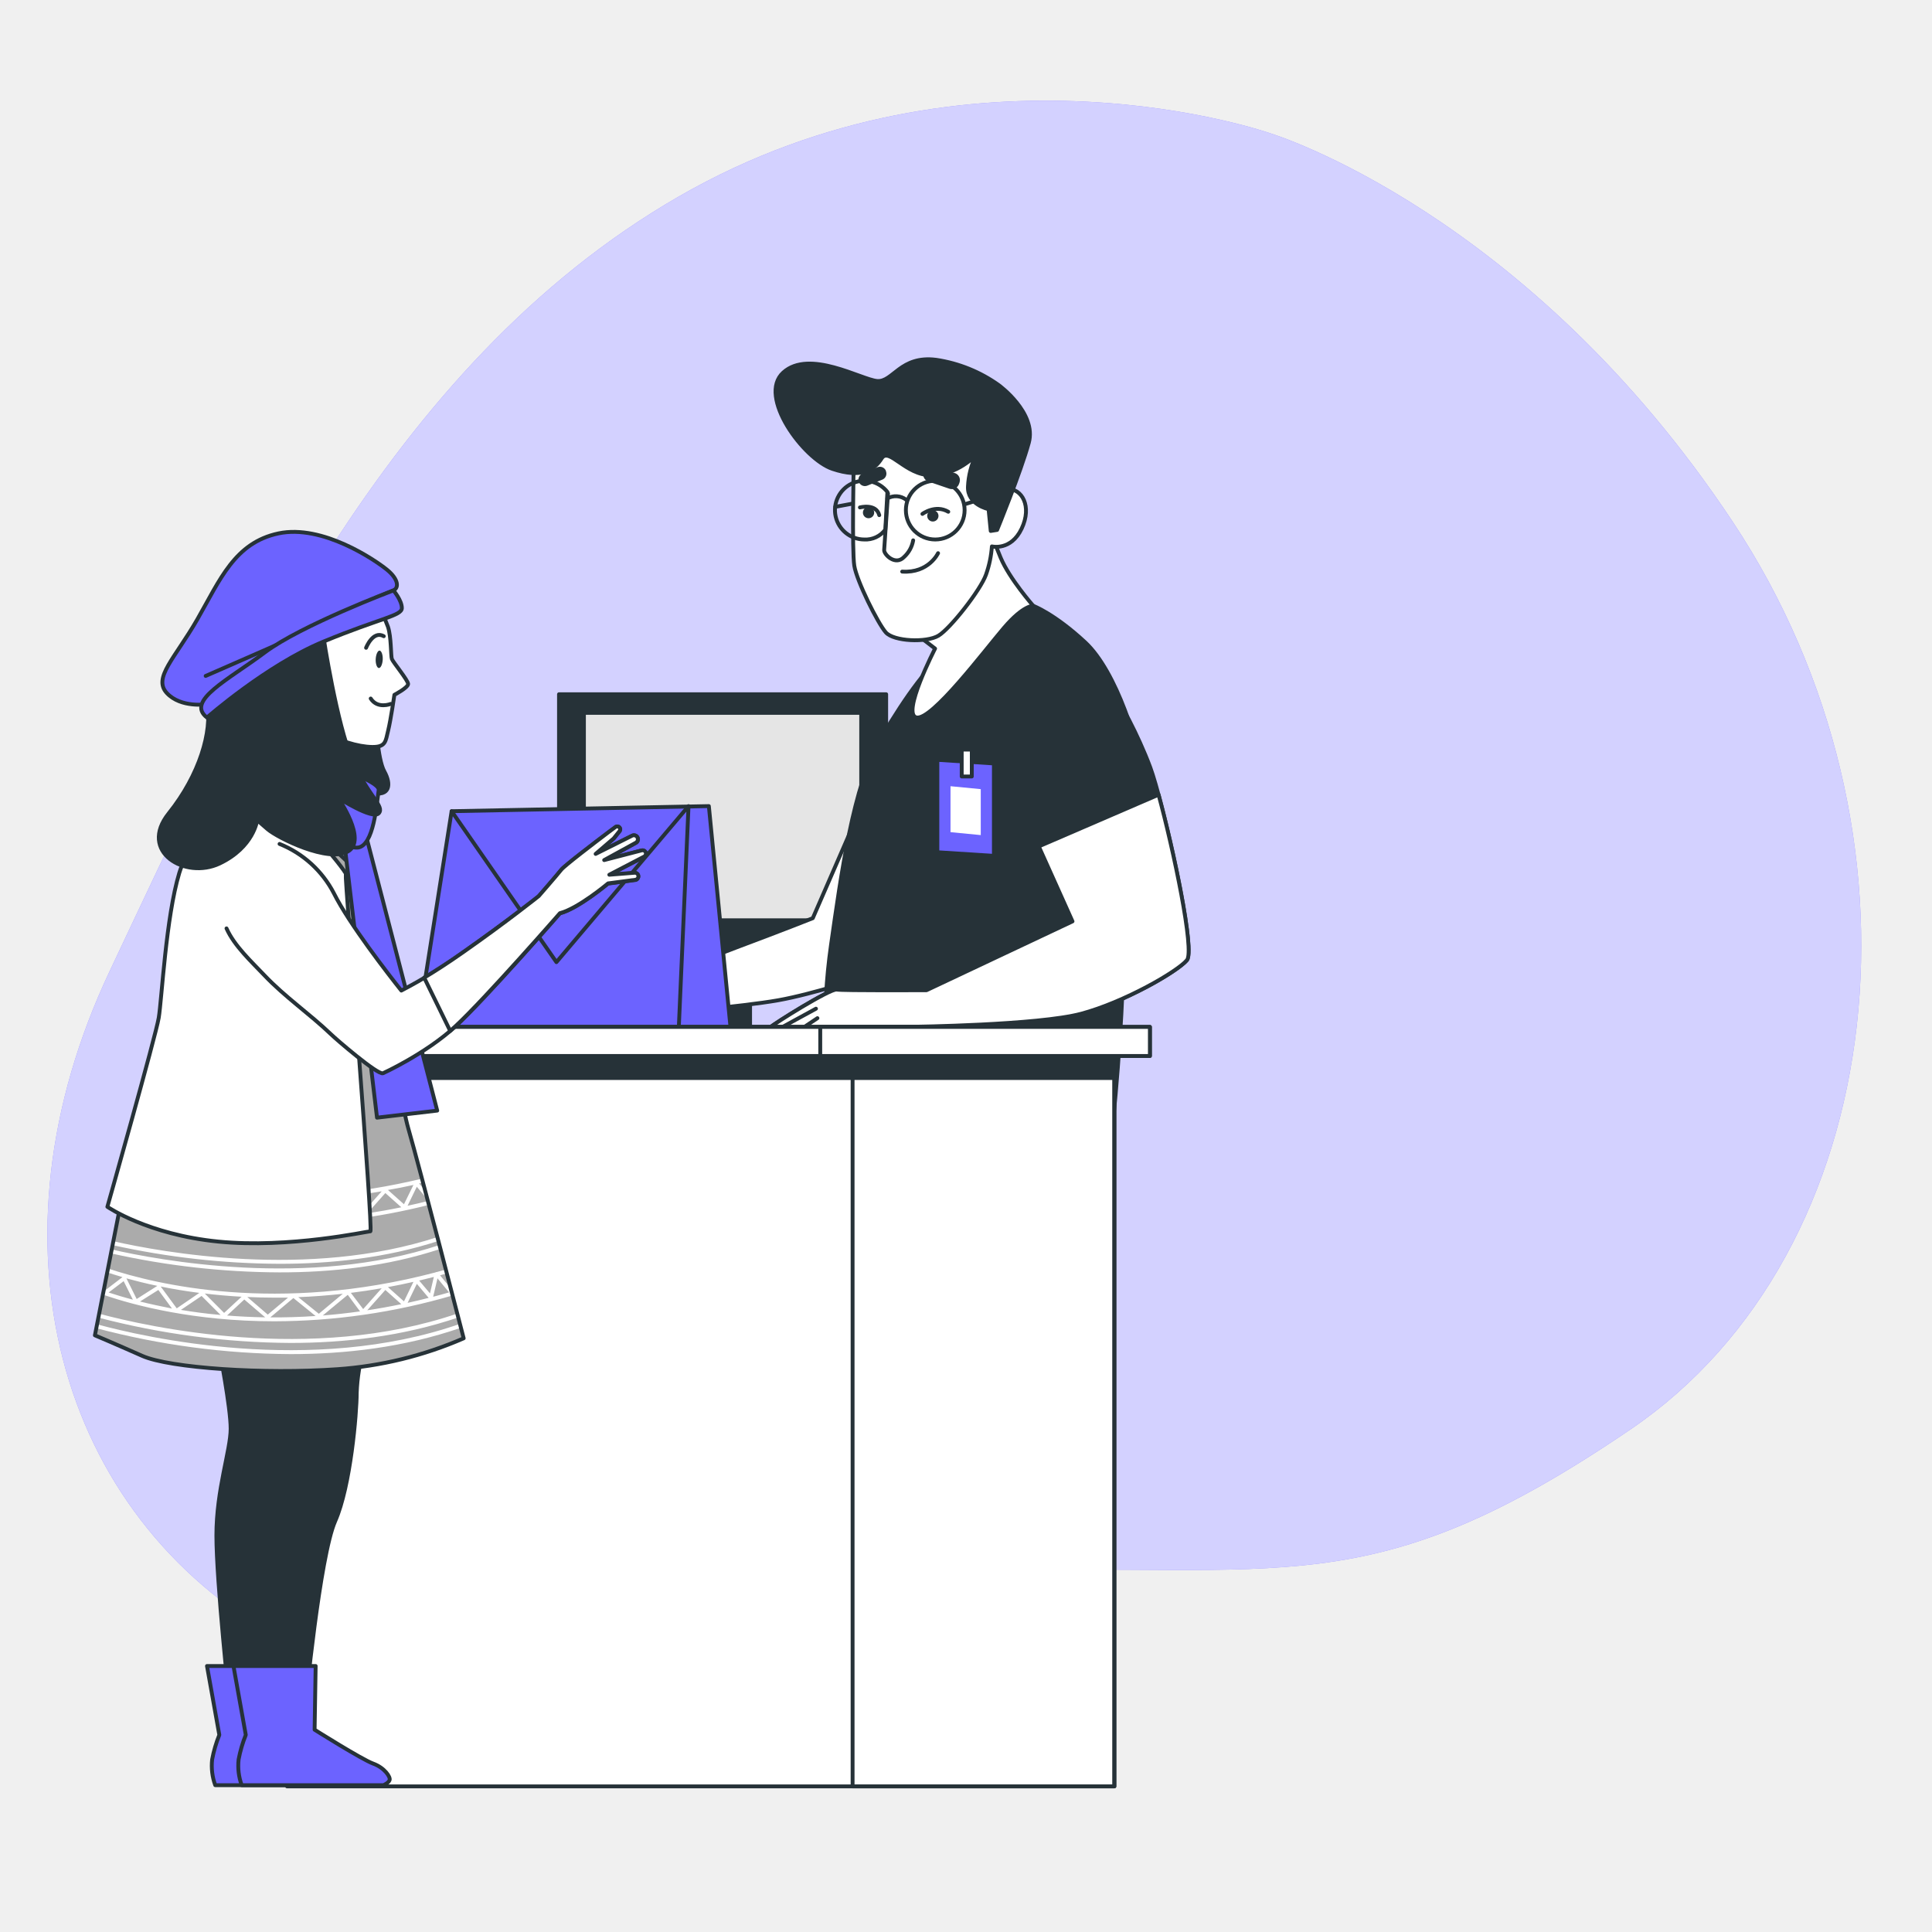
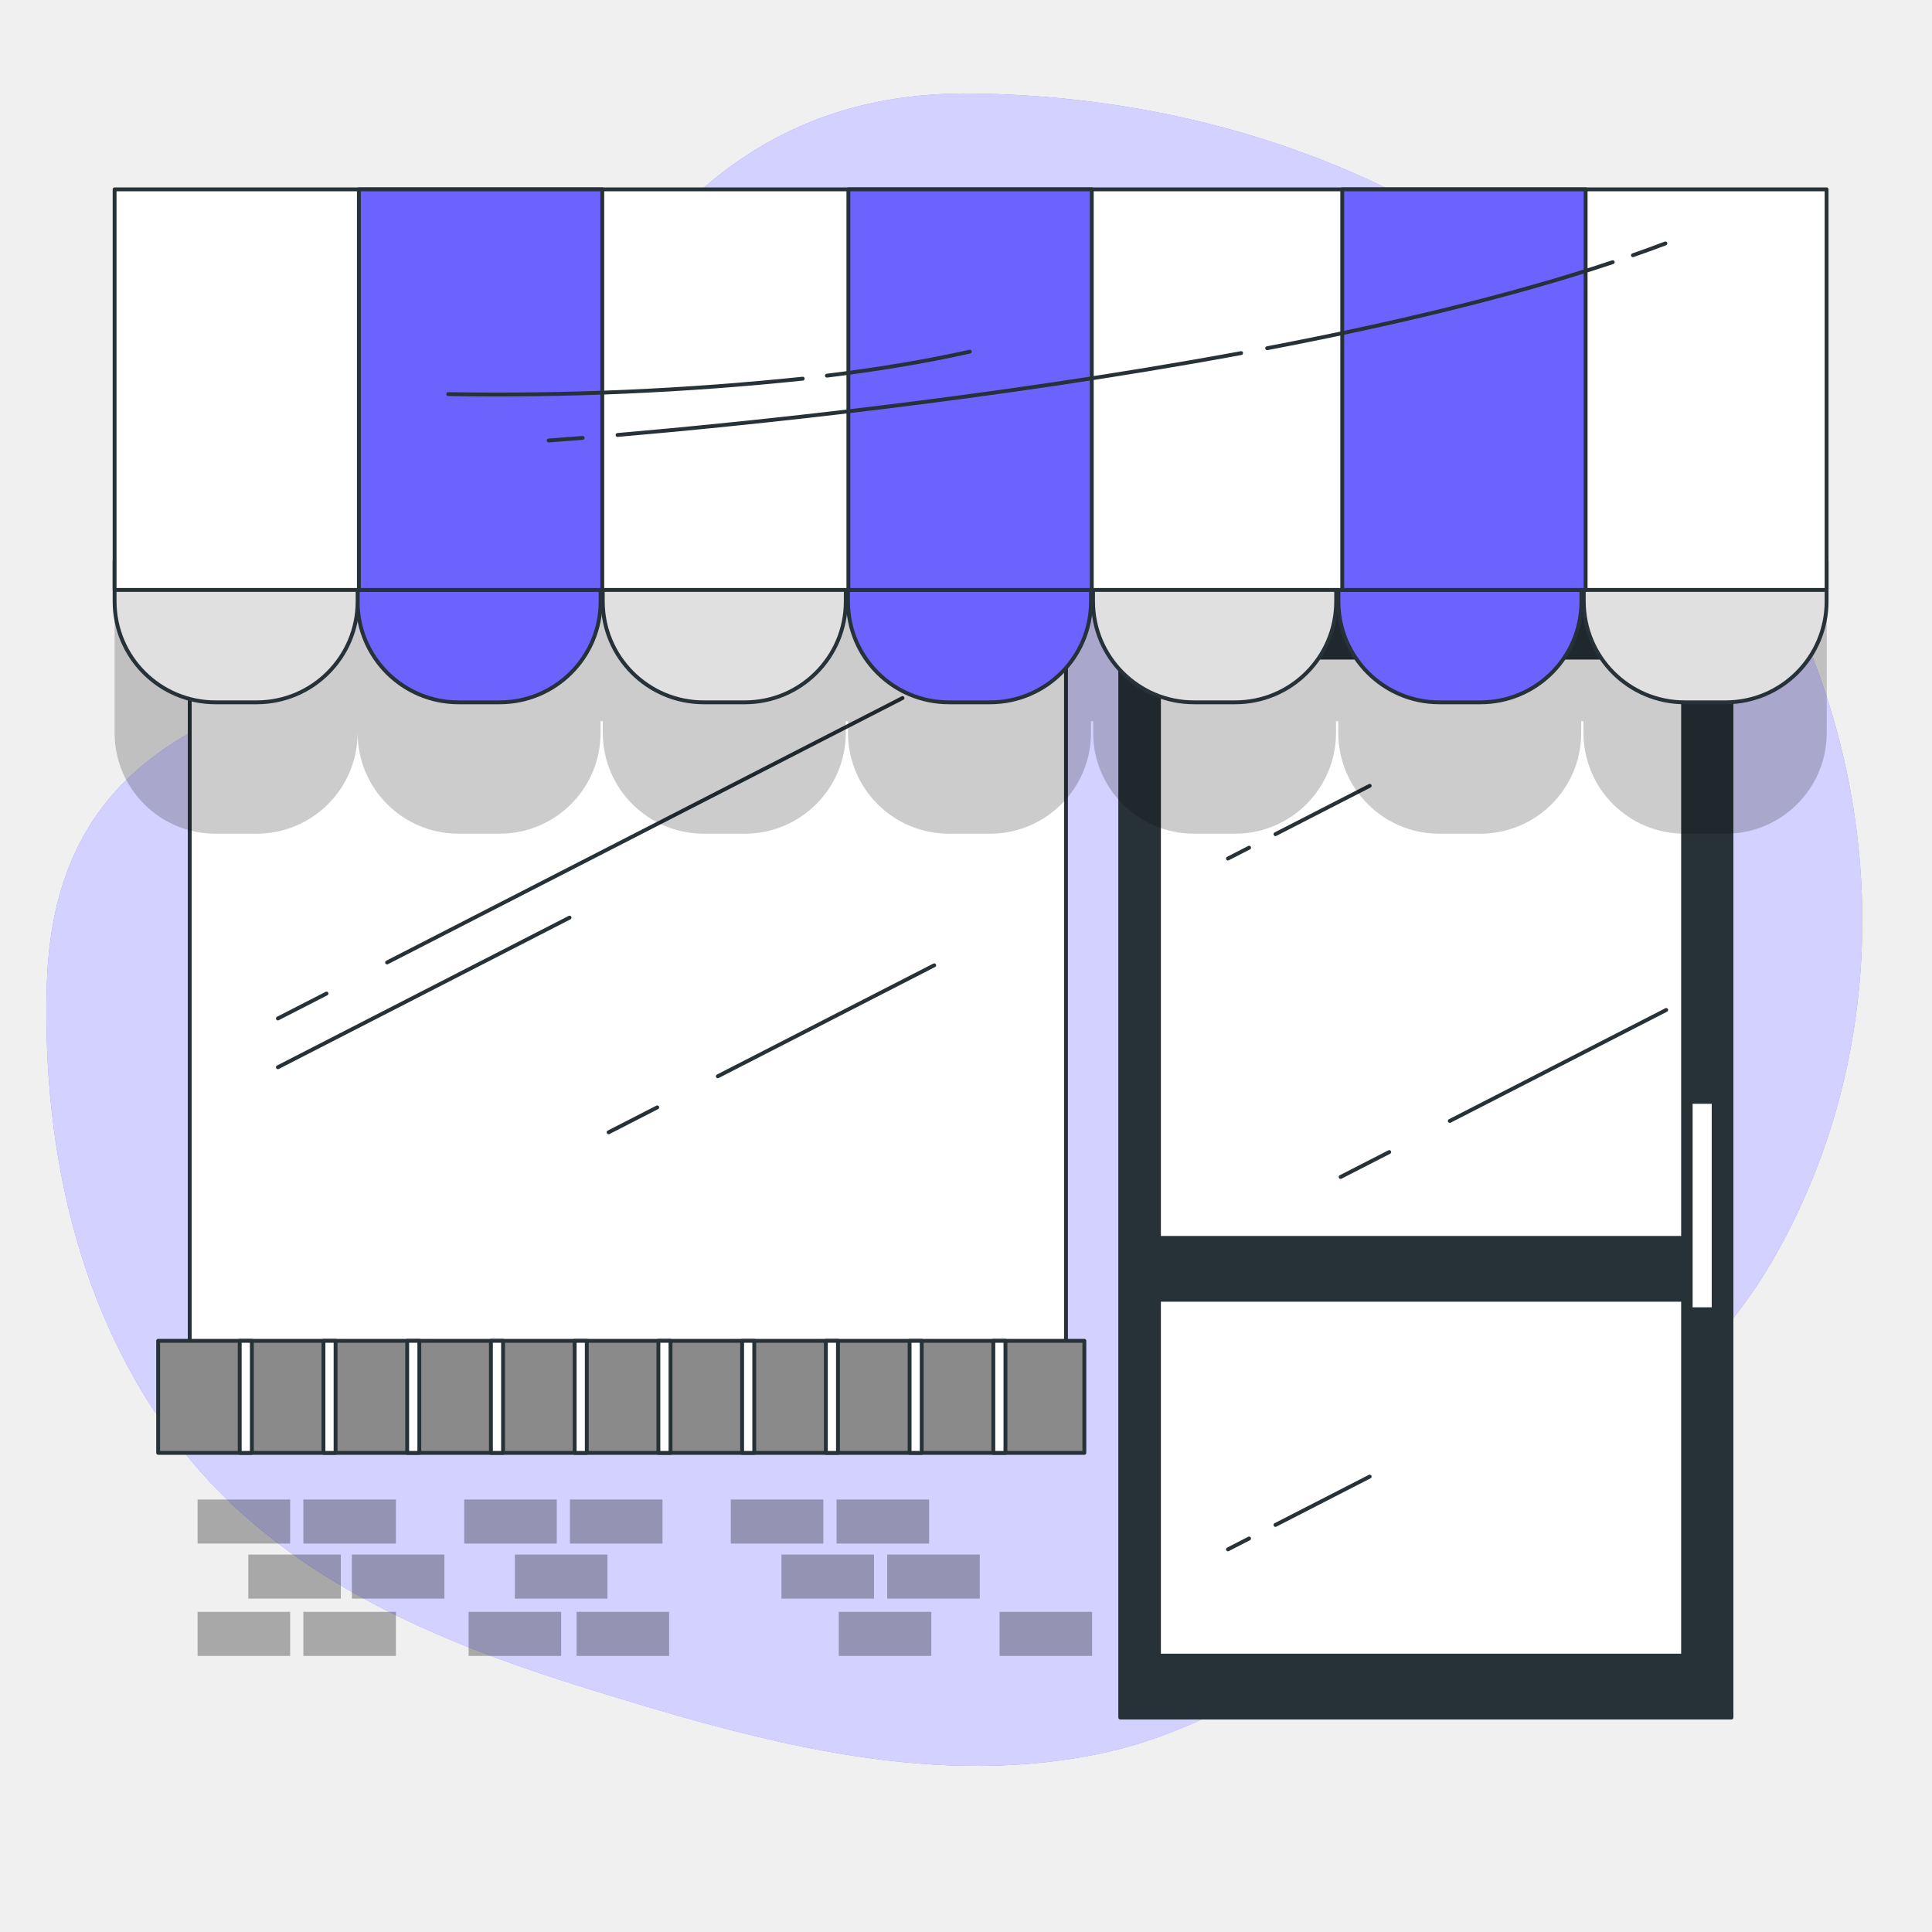
<svg xmlns="http://www.w3.org/2000/svg" viewBox="0 0 500 500">
-   <path d="M329 34.58s-77.4-27.52-153.37 16.3S61.3 181.67 28.38 251.34s-14 140.55 44 172.86 97.43-15.32 178.79-17.64 103.27 9.31 170.83-36.65 79.71-154.51 26.46-234.82S329 34.58 329 34.58z" fill="#6c63ff" />
-   <path d="M329 34.58s-77.4-27.52-153.37 16.3S61.3 181.67 28.38 251.34s-14 140.55 44 172.86 97.43-15.32 178.79-17.64 103.27 9.31 170.83-36.65 79.71-154.51 26.46-234.82S329 34.58 329 34.58z" fill="#fff" opacity=".7" />
-   <path fill="#263238" stroke="#263238" stroke-linecap="round" stroke-linejoin="round" d="M179.88 205h14.24v63.33h-14.24z" />
-   <path fill="#263238" stroke="#263238" stroke-linecap="round" stroke-linejoin="round" d="M144.67 179.67h84.67V243h-84.67z" />
-   <path fill="#e5e5e5" stroke="#263238" stroke-linecap="round" stroke-linejoin="round" d="M151.12 184.49h71.76v53.68h-71.76z" />
-   <path d="M278.28 449.13L277.13 462h-47.2s-1.14-5.15 1.43-7.15 12-3.72 14-4.29 6-3.72 6-3.72z" fill="#263238" stroke="#263238" stroke-linecap="round" stroke-linejoin="round" />
-   <path d="M277.38 459.06l-.25 2.94h-47.2a13.24 13.24 0 01-.24-2.9c13.53-.05 39.1-.1 47.69-.04z" fill="#919191" stroke="#263238" stroke-linecap="round" stroke-linejoin="round" />
-   <path d="M278 314.69s-1.43 33.75-1.43 42.62 7.15 25.46 7.44 35.18-4.87 50.92-4.87 50.92l-21.45-.29s-1.69-17.12-2.3-33.46-7.15-55.78-8.58-68.94-4.58-27.18-4.58-27.18z" fill="#263238" stroke="#263238" stroke-linecap="round" stroke-linejoin="round" />
-   <path fill="#919191" stroke="#263238" stroke-linecap="round" stroke-linejoin="round" d="M281.71 440.55l-1.72 9.44-22.31-1.15v-10.58l24.03 2.29z" />
-   <path d="M284 292.09s-2.58 12.87-3.72 18.59-6.87 20.89-7.15 27.46-2.58 31.47-2.58 45.2-.57 17.16-3.43 28.89-5.72 30.61-5.72 30.61a71 71 0 01-12.87-.86 37.28 37.28 0 01-13.16-4.58l-.29-5.43s-1.43-7.73-2-10 3.43-12.59 3.43-13.73-3.14-4.87-4.29-10.59-5.15-39.47-5.15-44.34-1.71-38.61-1.71-38.61-3.44-21.74-3.44-24.32 46.63-2.86 54.35-3.43 10.3.85 7.73 5.14z" fill="#919191" stroke="#263238" stroke-linecap="round" stroke-linejoin="round" />
-   <path d="M244 298.38s6.29 10.3 13.73 13.45M254.7 336.44l-.45 2.28M261.97 299.53l-6.47 32.86M268 340.15a119.85 119.85 0 01-13.16 1.14h-17.47l-.28 6.29a65.6 65.6 0 0014.58 1.15 113.76 113.76 0 0016.31-2z" fill="none" stroke="#263238" stroke-linecap="round" stroke-linejoin="round" />
-   <path d="M268 346.73s-.57 11.15-.29 19.45-3.14 9.72-6.86 9.72-20.31 2-22.6.29-3.15-6.29-2.29-10 1.15-18.6 1.15-18.6" fill="none" stroke="#263238" stroke-linecap="round" stroke-linejoin="round" />
-   <path d="M259.68 452l-.86 10h-47.19s-1.15-5.15 1.43-7.15 12-3.72 14-4.29 6-3.72 6-3.72z" fill="#263238" stroke="#263238" stroke-linecap="round" stroke-linejoin="round" />
-   <path d="M259.08 459.06l-.26 2.94h-47.19a12.87 12.87 0 01-.25-2.9c13.53-.05 39.1-.1 47.7-.04zM264.55 439.12s-.58 13.16-2.87 13.73-31.46-4.29-31.75-6.58 2.58-6.58 2.86-8 .29-3.72 1.43-5.43 22.89 3.42 30.33 6.28z" fill="#fff" stroke="#263238" stroke-linecap="round" stroke-linejoin="round" />
-   <path d="M146.52 261.4s-4.62 1.18-5.9 2.26-3 3.93-2.45 5.1 1.57.69 2 .1a17.3 17.3 0 014.13-4.42 46.41 46.41 0 015.4-2.75 4.24 4.24 0 00-3.18-.29z" fill="#e5e5e5" stroke="#263238" stroke-linecap="round" stroke-linejoin="round" />
-   <path d="M230.25 191.86l-19.9 45.76s-6.63 2.66-19.9 7.63-27.19 11.28-30.51 12.27-11.27 2.65-15.25 5-7.41 7.11-4.76 7.44c.93.12 1 1.08 3.34.79a5.78 5.78 0 002.56-1.28 19.61 19.61 0 015.82-3 21.79 21.79 0 018.81-.47 14.25 14.25 0 004 0 37.89 37.89 0 004.42-3.48s23.21-2 32.5-3.65 23.21-6.3 23.21-6.3l14.93-60.36z" fill="#fff" stroke="#263238" stroke-linecap="round" stroke-linejoin="round" />
-   <path d="M151.32 262.5s-9.62 3.31-10.28 7.29" fill="none" stroke="#263238" stroke-linecap="round" stroke-linejoin="round" />
-   <path d="M168.9 262.5a26.5 26.5 0 01-4.65 3.64c-2.32 1.33-5.3.67-7.62 2s-3 2.32-5.64 2-2.66-2.65.66-3.64a18.82 18.82 0 004.31-1.66l2-2.32" fill="#fff" stroke="#263238" stroke-linecap="round" stroke-linejoin="round" />
-   <path fill="#6c63ff" stroke="#263238" stroke-linecap="round" stroke-linejoin="round" d="M183.45 208.62l-66.57 1.32-9.22 58.57 81.72.66-5.93-60.55z" />
-   <path fill="none" stroke="#263238" stroke-linecap="round" stroke-linejoin="round" d="M175.56 268.51l2.63-59.89L144 249l-27.12-39.06" />
-   <path d="M267.41 156.79s5.43 2 13.44 9.44 14.3 26.89 15.16 37.19-5.43 41.76-5.43 49.48-2.29 40.91-3.44 41.77-37.18 3.71-53.2 2.86-16.88-7.16-18.59-13.16-2.87-21.74-.29-39.76 5.72-41.48 12.87-53.49 12-18.31 18-23.75 17.19-11.15 21.48-10.58z" fill="#263238" stroke="#263238" stroke-linecap="round" stroke-linejoin="round" />
-   <path fill="#6c63ff" d="M256.72 220.96l-13.63-.87v-22.91l13.63.87v22.91z" />
-   <path fill="#fff" stroke="#263238" stroke-linecap="round" stroke-linejoin="round" d="M248.89 193.99h2.61v6.96h-2.61z" />
-   <path fill="#fff" d="M253.82 216.12l-7.83-.76v-11.89l7.83.76v11.89z" />
-   <path d="M256.83 192.35l20.73 46.1-37.78 17.82s-21.56.12-23.24-.17-16.48 9-17.23 9.8a1.1 1.1 0 00.08 1.58s-1.87 1.76-.56 2.77l1.3 1s-.14.84 1.76 1.87 2.77.56 2.77.56a23.17 23.17 0 003.67-1.11c1.59-.68 6.42-4.54 7.26-4.39s10.25 1.5 14 1.36 6.64-3.81 6.64-3.81 32.45-.41 43.55-3.37 24.89-10.92 27.39-13.88-6.34-41.45-9.49-49.9-8.1-17.54-9.51-18.91" fill="#263238" stroke="#263238" stroke-linecap="round" stroke-linejoin="round" />
-   <path d="M204.66 273.68s-.86.46-2.77-.56-1.76-1.87-1.76-1.87l-1.3-1c-1.31-1 .56-2.77.56-2.77a1.1 1.1 0 01-.08-1.58c.75-.82 15.54-10.09 17.23-9.8s23.24.17 23.24.17l37.78-17.82-8.72-19.4 31-13.38c3.82 14.05 9.4 40.39 7.34 42.81-2.5 3-16.29 10.92-27.39 13.88s-43.55 3.37-43.55 3.37-2.89 3.67-6.64 3.81-13.17-1.22-14-1.36-5.67 3.71-7.27 4.39a22.88 22.88 0 01-3.67 1.11z" fill="#fff" stroke="#263238" stroke-linecap="round" stroke-linejoin="round" />
-   <path fill="none" stroke="#263238" stroke-linecap="round" stroke-linejoin="round" d="M199.39 267.48l11.78-6.43M200.49 270.89l11.06-7.39M203.3 273.64a1.11 1.11 0 01.58-1.5c1-.46 9.11-6.28 9.11-6.28" />
-   <path d="M237.19 164.17l4.81 3.68s-8.77 17-4.81 17.83 17.55-17.26 22.64-23.21 7.58-5.68 7.58-5.68-6.16-7-8.43-12.43-3.39-8.77-3.39-8.77z" fill="#fff" stroke="#263238" stroke-linecap="round" stroke-linejoin="round" />
-   <path d="M220.94 120.15s-.48 22.33.15 26.27 6.08 14.88 8.15 17.24 10.54 2.7 13.62.86 10.92-11.85 12.31-15.79a27.41 27.41 0 001.53-7.32s4.92 1.24 7.7-4.6 0-10.46-3.66-10.21l-3.13 1.51s4.29-11.13 1.59-15.42-26.65-2.15-31.58-1.37-6.68 8.83-6.68 8.83z" fill="#fff" stroke="#263238" stroke-linecap="round" stroke-linejoin="round" />
-   <path d="M238.72 133s3.35-2.51 6.69-.56M222.55 131.32s4.18-1.11 5 2" fill="none" stroke="#263238" stroke-linecap="round" stroke-linejoin="round" />
-   <path d="M226.24 132.66a1.46 1.46 0 11-1.46-1.46 1.47 1.47 0 011.46 1.46zM242.88 133.51a1.46 1.46 0 11-1.46-1.46 1.46 1.46 0 011.46 1.46z" fill="#263238" />
-   <path d="M241.22 121.37l5.62 1.49a1.44 1.44 0 011 1.89l-.14.38a1.46 1.46 0 01-1.83.88l-5.47-1.87a1.44 1.44 0 01-.89-1.87h0a1.44 1.44 0 011.71-.9zM228.8 122v.09a1.17 1.17 0 01-.63 1.57l-3.9 1.56a1.18 1.18 0 01-1.6-.91h0a1.18 1.18 0 01.7-1.26l3.86-1.65a1.18 1.18 0 011.57.6z" fill="#263238" stroke="#263238" stroke-linecap="round" stroke-linejoin="round" />
-   <path d="M242.77 143.16s-2.4 5.21-9.28 4.77" fill="none" stroke="#263238" stroke-linecap="round" stroke-linejoin="round" />
-   <path d="M229.82 127.7s-.91 13.55-1 14.65 2.87 4.16 5.13 1.82a7.62 7.62 0 002.38-4.33" fill="#fff" stroke="#263238" stroke-linecap="round" stroke-linejoin="round" />
-   <path d="M229.66 127.32a7.6 7.6 0 10-6 12.3 6.35 6.35 0 005.46-2.56z" fill="none" stroke="#263238" stroke-linecap="round" stroke-linejoin="round" />
-   <circle cx="242.04" cy="132.02" r="7.6" fill="none" stroke="#263238" stroke-linecap="round" stroke-linejoin="round" />
-   <path fill="none" stroke="#263238" stroke-linecap="round" stroke-linejoin="round" d="M249.67 130.5l11.83-3.67M216.17 131.17l4.5-.84M229.66 129a4.4 4.4 0 014.87.34" />
-   <path d="M258.46 99.66s9.92 7.18 7.79 14.94-8.2 22.55-8.2 22.55l-1.65.26-.56-5.64s-5.58-1.13-5.33-5.89a20.57 20.57 0 012.08-8.09S247.69 123 241 123s-10.95-7.36-12.83-4.36-5.24 5.22-12.72 2.71-19.52-18.8-12.75-24.94 20.19 1.83 24.29 2.19 6-6.69 15.31-5.48a37.35 37.35 0 0116.16 6.54z" fill="#263238" stroke="#263238" stroke-linecap="round" stroke-linejoin="round" />
-   <path fill="#fff" stroke="#263238" stroke-linecap="round" stroke-linejoin="round" d="M74.28 265.76H288.4v196.55H74.28z" />
-   <path fill="#263238" stroke="#263238" stroke-linecap="round" stroke-linejoin="round" d="M74.28 265.76H288.4v13.23H74.28z" />
-   <path fill="none" stroke="#263238" stroke-linecap="round" stroke-linejoin="round" d="M220.65 265.76h67.75v196.55h-67.75z" />
-   <path fill="#fff" stroke="#263238" stroke-linecap="round" stroke-linejoin="round" d="M65.08 265.76H297.6v7.53H65.08z" />
-   <path fill="#fff" stroke="#263238" stroke-linecap="round" stroke-linejoin="round" d="M212.28 265.76h85.31v7.53h-85.31z" />
+   <path d="M416 89.8a218.12 218.12 0 00-59.47-42.19c-32.79-15.5-68.91-23-105-23.41-105.57-1.3-113.6 124.06-146.06 141.49s-91.33 19.48-93.36 89.21C10.83 298.75 21 343.84 49.43 378c26.09 31.29 64.4 47.15 102.15 58.87C194 450 238.93 463 283.53 454.07c45.76-9.07 77.91-45.74 115.47-70.49 23.66-15.59 44.9-32 59.51-57 1.74-3 3.38-6 4.94-9.13 19.55-38.86 23.39-83.68 12.6-125.73C466.39 154 444.55 118 416 89.8z" fill="#6c63ff" />
+   <path d="M416 89.8a218.12 218.12 0 00-59.47-42.19c-32.79-15.5-68.91-23-105-23.41-105.57-1.3-113.6 124.06-146.06 141.49s-91.33 19.48-93.36 89.21C10.83 298.75 21 343.84 49.43 378c26.09 31.29 64.4 47.15 102.15 58.87C194 450 238.93 463 283.53 454.07c45.76-9.07 77.91-45.74 115.47-70.49 23.66-15.59 44.9-32 59.51-57 1.74-3 3.38-6 4.94-9.13 19.55-38.86 23.39-83.68 12.6-125.73C466.39 154 444.55 118 416 89.8z" fill="#fff" opacity=".7" />
+   <path fill="#263238" stroke="#263238" stroke-linecap="round" stroke-linejoin="round" d="M289.92 156.17H448.1V444.5H289.92z" />
+   <path fill="#fff" stroke="#263238" stroke-linecap="round" stroke-linejoin="round" d="M299.94 170.19h135.64v150.17H299.94zM359.53 298.15l-12.58 6.45M431.21 261.38l-56 28.72M323.26 219.38l-5.47 2.81M354.47 203.37l-24.38 12.51M299.94 336.38h135.64v92.1H299.94z" />
+   <path fill="#fff" d="M438.05 285.66h4.94v52.67h-4.94z" />
+   <path fill="#fff" stroke="#263238" stroke-linecap="round" stroke-linejoin="round" d="M323.26 398.16l-5.47 2.81M354.47 382.14l-24.38 12.51" />
+   <g opacity=".3">
+     <path d="M51.14 388.07h23.95v11.4H51.14zM78.51 388.07h23.95v11.4H78.51zM78.51 417.15h23.95v11.4H78.51zM217.07 417.15h23.95v11.4h-23.95zM258.69 417.15h23.95v11.4h-23.95zM51.14 417.15h23.95v11.4H51.14zM149.22 417.15h23.95v11.4h-23.95zM121.28 417.15h23.95v11.4h-23.95zM64.26 402.32h23.95v11.4H64.26zM91.06 402.32h23.95v11.4H91.06zM120.14 388.07h23.95v11.4h-23.95zM147.5 388.07h23.95v11.4H147.5zM133.25 402.32h23.95v11.4h-23.95zM189.13 388.07h23.95v11.4h-23.95zM216.5 388.07h23.95v11.4H216.5zM202.24 402.32h23.95v11.4h-23.95zM229.61 402.32h23.95v11.4h-23.95z" />
+   </g>
+   <path fill="#fff" stroke="#263238" stroke-linecap="round" stroke-linejoin="round" d="M49.1 156.44h226.78v206.23H49.1zM84.5 257.13l-12.58 6.45M233.57 180.65l-133.39 68.43M147.4 237.48L71.92 276.2M170.09 286.59l-12.58 6.45M241.77 249.82l-56 28.72" />
+   <path fill="#8a8a8a" stroke="#263238" stroke-linecap="round" stroke-linejoin="round" d="M40.93 347h239.7v29H40.93z" />
+   <path fill="#fff" stroke="#263238" stroke-linecap="round" stroke-linejoin="round" d="M127.05 347h3.14v29h-3.14zM148.72 347h3.14v29h-3.14zM105.38 347h3.14v29h-3.14zM62.04 347h3.14v29h-3.14zM83.71 347h3.14v29h-3.14zM170.39 347h3.14v29h-3.14zM235.4 347h3.14v29h-3.14zM257.07 347h3.14v29h-3.14zM192.06 347h3.14v29h-3.14zM213.73 347h3.14v29h-3.14z" />
  <g>
-     <path d="M56.76 349.28s2.93 14.89 2.93 20.47S56 385.43 56 397.4s3.42 43.6 3.42 43.6l12.76.53s3.72-38.81 7.71-47.85 5.58-27.92 5.58-33.24A46.58 46.58 0 0187.33 349z" fill="#263238" stroke="#263238" stroke-linecap="round" stroke-linejoin="round" />
-     <path d="M53.57 431.16h21.27l-.27 16.49s12.23 7.71 15.16 8.77 4.52 3.46 4.25 4.25-1.59 1.33-1.59 1.33H55.7a14.65 14.65 0 01-.8-6.64 33.4 33.4 0 011.86-6.36z" fill="#6c63ff" stroke="#263238" stroke-linecap="round" stroke-linejoin="round" />
-     <path d="M63.61 349.28s2.92 14.89 2.92 20.47-3.72 15.68-3.72 27.65 3.46 43.6 3.46 43.6l12.76.53s3.72-38.81 7.71-47.85 5.58-27.92 5.58-33.24A46.58 46.58 0 0194.18 349z" fill="#263238" stroke="#263238" stroke-linecap="round" stroke-linejoin="round" />
-     <path d="M94.52 227.51s8.24 54.51 11.17 64.61S120 346.35 120 346.35a99 99 0 01-32.7 8c-18.87 1.33-43.33-.27-50.51-3.46s-12.23-5.31-12.23-5.31l7.71-39.35s16.75-47.06 16.75-57.69S48 227 54.11 219s13.29-11.7 18.34-10.11 22.07 18.62 22.07 18.62z" fill="#ababab" />
-     <path d="M111 311.82c-.08-.32-.17-.64-.25-1-1.77.44-3.53.86-5.27 1.23l2.39-4.92 2.78 3.3c-.21-.77-.41-1.53-.61-2.27l-1.57-1.88c.33-.07.67-.16 1-.25-.09-.32-.17-.64-.26-1-34.68 8.37-62.24 3.59-76.4-.38-.33.95-.52 1.48-.52 1.48l-.13.66 2.2 4.4c-1-.27-2-.55-2.9-.81l-.19 1A142.58 142.58 0 0071 316.86a163.91 163.91 0 0040-5.04zm-4-5.16l-2.45 5-4.15-3.7q3.28-.55 6.6-1.3zm-3.14 5.78c-3 .62-5.93 1.14-8.81 1.58l4.68-5.26zm-5.07-4.13l-4.8 5.4-3.19-4.2q3.94-.51 8.01-1.2zm-5.61 6c-3.31.46-6.52.81-9.65 1.06L90 310zm-4.48-4.55l-6.21 5.18-5.31-4.31c3.72-.15 7.57-.44 11.54-.88zm-56-4c2.33.65 5 1.32 8 1.95l-5.35 3.4zm3.5 6l4.76-3 3.53 4.81c-3.01-.57-5.78-1.21-8.25-1.82zm5.37-3.89c3 .61 6.34 1.18 10 1.65l-5.85 3.95zm5.21 6.06l5.35-3.61 4.92 4.92c-3.64-.35-7.05-.8-10.23-1.32zm6.22-4.25c3 .36 6.17.64 9.52.83L58 314.7zm5.77 5.69l4.45-4.14 5.41 4.61c-3.49-.05-6.78-.22-9.9-.47zm5.23-4.79c2.28.1 4.63.17 7.06.17 1.14 0 2.3 0 3.48-.05l-5.24 4.4zm11.93.27l5.74 4.65c-4.08.28-8 .38-11.72.36zM117.16 335.25c-.15-.58-.31-1.17-.46-1.77l-2.82-3.43 1.79-.51c-.09-.32-.17-.64-.25-1-.81.22-1.62.46-2.42.67a.38.38 0 00-.15 0 .83.83 0 00-.16.09c-40.92 10.78-72.45 3.08-84.71-1l-.2 1c1.15.38 2.45.79 3.92 1.21l-4.7 3.6h-.13l-.2 1a.48.48 0 00.47.11c7.56 2.57 23 6.73 43.9 6.73a165.3 165.3 0 0046.12-6.7zm-3.94-4.42l3 3.64c-1.38.4-2.76.78-4.12 1.13zm-.94-.36l-1 4.26-2.8-3.32c1.26-.3 2.52-.61 3.8-.94zm-1.34 5.42c-1.83.47-3.65.89-5.45 1.29l2.39-4.93zm-3.94-4.15l-2.45 5.06-4.15-3.7c2.19-.4 4.39-.86 6.6-1.36zm-3.14 5.78c-3 .62-5.93 1.15-8.81 1.58l4.68-5.26zm-5.07-4.13l-4.8 5.4-3.19-4.2q3.94-.49 8.01-1.2zm-5.61 6c-3.31.46-6.52.81-9.65 1.06L90 335.1zm-4.48-4.55L82.51 340l-5.31-4.3c3.7-.14 7.55-.43 11.52-.87zm-60.6-.33l3.9-2.95 2.39 4.79c-2.45-.64-4.54-1.28-6.27-1.85zm4.62-3.67c2.33.64 5 1.31 8 1.94l-5.35 3.4zm3.5 6l4.76-3 3.53 4.81c-3.03-.6-5.8-1.2-8.27-1.82zm5.37-3.89c3 .62 6.34 1.18 10 1.65l-5.85 4zm5.23 6.05l5.35-3.61 4.92 4.92c-3.68-.31-7.09-.79-10.27-1.31zm6.18-4.24c3 .36 6.17.65 9.52.83L58 339.78zm5.77 5.69l4.45-4.14 5.41 4.62c-3.49-.06-6.78-.23-9.9-.48zm5.23-4.79q3.42.16 7.06.17h3.48l-5.24 4.39zm11.93.27l5.74 4.65c-4.08.28-8 .38-11.72.36zM119.33 343.6l-.25-1c-38.61 13.5-82.13 3.36-93.93.14l-.2 1a200 200 0 0050.26 6.7c14.08.01 29.45-1.73 44.12-6.84z" fill="#fff" />
-     <path d="M25.69 340l-.19 1a200.15 200.15 0 0049.71 6.55c13.86 0 29-1.69 43.42-6.61-.08-.31-.16-.64-.25-1-37.86 12.95-80.22 3.4-92.69.06zM114 323.2c-.09-.32-.17-.64-.25-1-33.88 11.3-73 3.88-84.82 1.17l-.19 1a202.93 202.93 0 0043.54 4.92c13.33.02 27.96-1.5 41.72-6.09z" fill="#fff" />
-     <path d="M113.47 321.15c-.08-.32-.17-.64-.25-1-33.37 10.93-71.62 3.86-83.86 1.09l-.19 1a203 203 0 0043.12 4.83c13.15.02 27.57-1.47 41.18-5.92z" fill="#fff" />
-     <path d="M94.52 227.51s8.24 54.51 11.17 64.61S120 346.35 120 346.35a99 99 0 01-32.7 8c-18.87 1.33-43.33-.27-50.51-3.46s-12.23-5.31-12.23-5.31l7.71-39.35s16.75-47.06 16.75-57.69S48 227 54.11 219s13.29-11.7 18.34-10.11 22.07 18.62 22.07 18.62z" fill="none" stroke="#263238" stroke-linecap="round" stroke-linejoin="round" />
-     <path d="M60.42 431.16h21.27l-.27 16.49s12.23 7.71 15.16 8.77 4.52 3.46 4.25 4.25-1.59 1.33-1.59 1.33H62.55a14.65 14.65 0 01-.8-6.64 33.4 33.4 0 011.86-6.36z" fill="#6c63ff" stroke="#263238" stroke-linecap="round" stroke-linejoin="round" />
-     <path d="M64.48 204.12s-14.62 10.37-18.08 21.8-4.52 32.7-5.32 37.49-13.29 48.91-13.29 48.91 10.37 7.18 28.71 9 38.55-2.66 39.35-2.66-6.65-91.66-6.38-92.47-14.89-18.35-17.55-20.74-7.44-1.33-7.44-1.33z" fill="#fff" stroke="#263238" stroke-linecap="round" stroke-linejoin="round" />
-     <path d="M97.29 186.48s.36 9.89 2.19 13.19 1.47 6.59-3.29 5.49-11-11-11.72-16.85 9.89-8.79 12.82-1.83z" fill="#263238" stroke="#263238" stroke-linecap="round" stroke-linejoin="round" />
-     <path d="M89 217.16l8.57 72.09 15.58-1.83-18.27-70.58s-3.68-4.7-5.88.32z" fill="#6c63ff" stroke="#263238" stroke-linecap="round" stroke-linejoin="round" />
-     <path d="M97.47 155.74a54.69 54.69 0 012.94 6.49c.87 2.63.72 7.51 1 8.31s4.19 5.51 4.21 6.46-3.55 2.82-3.55 2.82-.94 6.51-1.62 9.26-.56 4.29-4.17 4.23-8.52-1.49-14.64-4.66-10.67-7.79-11.85-14.1S85 156 87.41 154.36s10.06 1.38 10.06 1.38z" fill="#fff" stroke="#263238" stroke-linecap="round" stroke-linejoin="round" />
-     <path d="M99.05 170.68c-.06 1.24-.52 2.23-1 2.21s-.88-1.06-.82-2.3.53-2.24 1-2.22.88 1.06.82 2.31z" fill="#263238" />
-     <path d="M94.74 167.65s1.79-4.58 4.58-3M101.11 182.17s-3.38 1.39-5.17-1.39" fill="none" stroke="#263238" stroke-linecap="round" stroke-linejoin="round" />
-     <path d="M67.26 192.74s31.25 8.08 30.74 11.74-1.27 14.33-5.36 14.87-35.17-11.35-37.5-12.1 1.89-11.43 4.23-14.12 7.89-.39 7.89-.39z" fill="#6c63ff" stroke="#263238" stroke-linecap="round" stroke-linejoin="round" />
-     <path d="M83.68 164.61s3.48 23 7.58 32.25 8.34 11.8 6.78 13.6-10.56-4-10.56-4 7.68 10.92 2.58 13.89-18.06-3.41-20.81-5.75l-2.69-2.34s-.86 7-9.74 11.22-21.12-3.06-13.14-13 11.3-21.36 9.89-28.25 21.72-25.37 30.11-17.62z" fill="#263238" stroke="#263238" stroke-linecap="round" stroke-linejoin="round" />
-     <path d="M58.62 240.27c2 4.5 6.43 8.58 9.79 12.12 5.36 5.65 11.74 10 17.34 15.36 1 1 12.06 10.57 13.38 10 0 0 11-5 18.75-12.14s27-29.22 27-29.22c4.8-1.25 12.46-7.71 12.46-7.71l7.12-.94a.92.92 0 00-.19-1.82l-6.61.52 9-4.69a.89.89 0 00.38-1.2.9.9 0 00-1-.44l-9.64 2.5 8.19-4.49a1 1 0 00-1-1.81l-9.4 4.7 4.66-4 1.56-1.95a.76.76 0 00-1-1.08l-1.86 1.38c-3.39 2.57-11.51 8.75-12.27 9.76-1 1.28-5.83 6.82-5.83 6.82s-8.27 6.61-19.3 14.33a128 128 0 01-16.29 10.09c-3.36-4.23-13.46-17.21-17.44-25.16a27.29 27.29 0 00-14.07-12.79" fill="#fff" stroke="#263238" stroke-linecap="round" stroke-linejoin="round" />
-     <path d="M166 220.09l-9.64 2.5 8.19-4.49a1 1 0 00-1-1.81l-9.4 4.7 4.66-4 1.56-1.95a.76.76 0 00-1-1.08l-1.86 1.38c-3.39 2.57-11.51 8.75-12.27 9.76-1 1.28-5.83 6.82-5.83 6.82s-8.27 6.61-19.3 14.33c-4.25 3-7.69 5.18-10.33 6.77l6.73 13.78c.47-.41.94-.82 1.4-1.25 7.72-7.16 27-29.22 27-29.22 4.8-1.25 12.46-7.71 12.46-7.71l7.12-.94a.92.92 0 00-.19-1.82l-6.61.52 9-4.69a.89.89 0 00.38-1.2.9.9 0 00-1.07-.4z" fill="#fff" stroke="#263238" stroke-linecap="round" stroke-linejoin="round" />
-     <path d="M53.57 182.25s-6.75 1.06-10.4-2.89 2.07-8.92 7.92-19.11 9.64-19.81 21-22.21 25 6.91 28.06 9.4 3.11 4.75 1.64 5.36c0 0-36.07 14.34-47.88 31" fill="#6c63ff" stroke="#263238" stroke-linecap="round" stroke-linejoin="round" />
-     <path fill="none" stroke="#263238" stroke-linecap="round" stroke-linejoin="round" d="M71.23 167.05l-18 7.88" />
-     <path d="M53.56 185.7S69 172.14 83.7 166.05s20.3-6.66 20.3-8.68-2.18-4.57-2.18-4.57-23.89 9-33.34 16.09S48 181.37 53.56 185.7z" fill="#6c63ff" stroke="#263238" stroke-linecap="round" stroke-linejoin="round" />
+     <path d="M410.36 83H29.66v106.64a26.12 26.12 0 0026.12 26.12h10.64a26.12 26.12 0 0026.13-26.12 26.11 26.11 0 0026.12 26.12h10.64a26.11 26.11 0 0026.12-26.12v-3h.57v3a26.12 26.12 0 0026.13 26.12h10.64a26.12 26.12 0 0026.12-26.12v-3h.57v3a26.12 26.12 0 0026.12 26.12h10.64a26.12 26.12 0 0026.13-26.12v-3h.57v3A26.11 26.11 0 00309 215.76h10.64a26.11 26.11 0 0026.12-26.12v-3h.58v3a26.11 26.11 0 0026.12 26.12h10.64a26.11 26.11 0 0026.12-26.12v-3h.57v3A26.12 26.12 0 00436 215.76h10.63a26.12 26.12 0 0026.13-26.12V83z" opacity=".2" />
+     <path d="M92.55 145.19h62.89v10.45a26.12 26.12 0 01-26.12 26.12h-10.65a26.12 26.12 0 01-26.12-26.12v-10.45h0z" fill="#6c63ff" stroke="#263238" stroke-linecap="round" stroke-linejoin="round" />
+     <path d="M29.66 145.19h62.89v10.45a26.12 26.12 0 01-26.12 26.12H55.78a26.12 26.12 0 01-26.12-26.12v-10.45h0zM156 145.19h62.89v10.45a26.12 26.12 0 01-26.12 26.12h-10.64A26.12 26.12 0 01156 155.64v-10.45h0z" fill="#e0e0e0" stroke="#263238" stroke-linecap="round" stroke-linejoin="round" />
+     <path d="M219.46 145.19h62.89v10.45a26.12 26.12 0 01-26.12 26.12h-10.65a26.12 26.12 0 01-26.12-26.12v-10.45h0z" fill="#6c63ff" stroke="#263238" stroke-linecap="round" stroke-linejoin="round" />
+     <path d="M282.92 145.19h62.88v10.45a26.12 26.12 0 01-26.12 26.12H309a26.12 26.12 0 01-26.12-26.12v-10.45h0z" fill="#e0e0e0" stroke="#263238" stroke-linecap="round" stroke-linejoin="round" />
+     <path d="M346.38 145.19h62.89v10.45a26.12 26.12 0 01-26.12 26.12H372.5a26.12 26.12 0 01-26.12-26.12v-10.45h0z" fill="#6c63ff" stroke="#263238" stroke-linecap="round" stroke-linejoin="round" />
+     <path d="M409.83 145.19h62.89v10.45a26.12 26.12 0 01-26.12 26.12H436a26.12 26.12 0 01-26.12-26.12v-10.45h-.05z" fill="#e0e0e0" stroke="#263238" stroke-linecap="round" stroke-linejoin="round" />
+     <path fill="#fff" stroke="#263238" stroke-linecap="round" stroke-linejoin="round" d="M29.66 49h443.06v103.68H29.66z" />
+     <path fill="#6c63ff" stroke="#263238" stroke-linecap="round" stroke-linejoin="round" d="M92.88 49h62.99v103.68H92.88zM219.56 49h62.99v103.68h-62.99zM347.37 49h62.99v103.68h-62.99z" />
+     <path d="M422.6 66.06q4.29-1.5 8.4-3.06M327.94 90.12c31.71-6.05 62.91-13.41 89.43-22.27M159.82 112.57c30.67-2.65 96.44-9.2 161.38-21.19M142 114s3.13-.22 8.8-.67M214 97.22c12.59-1.55 25.19-3.57 37-6.22M116 102a764.86 764.86 0 0091.74-4" fill="none" stroke="#263238" stroke-linecap="round" stroke-linejoin="round" />
  </g>
</svg>
